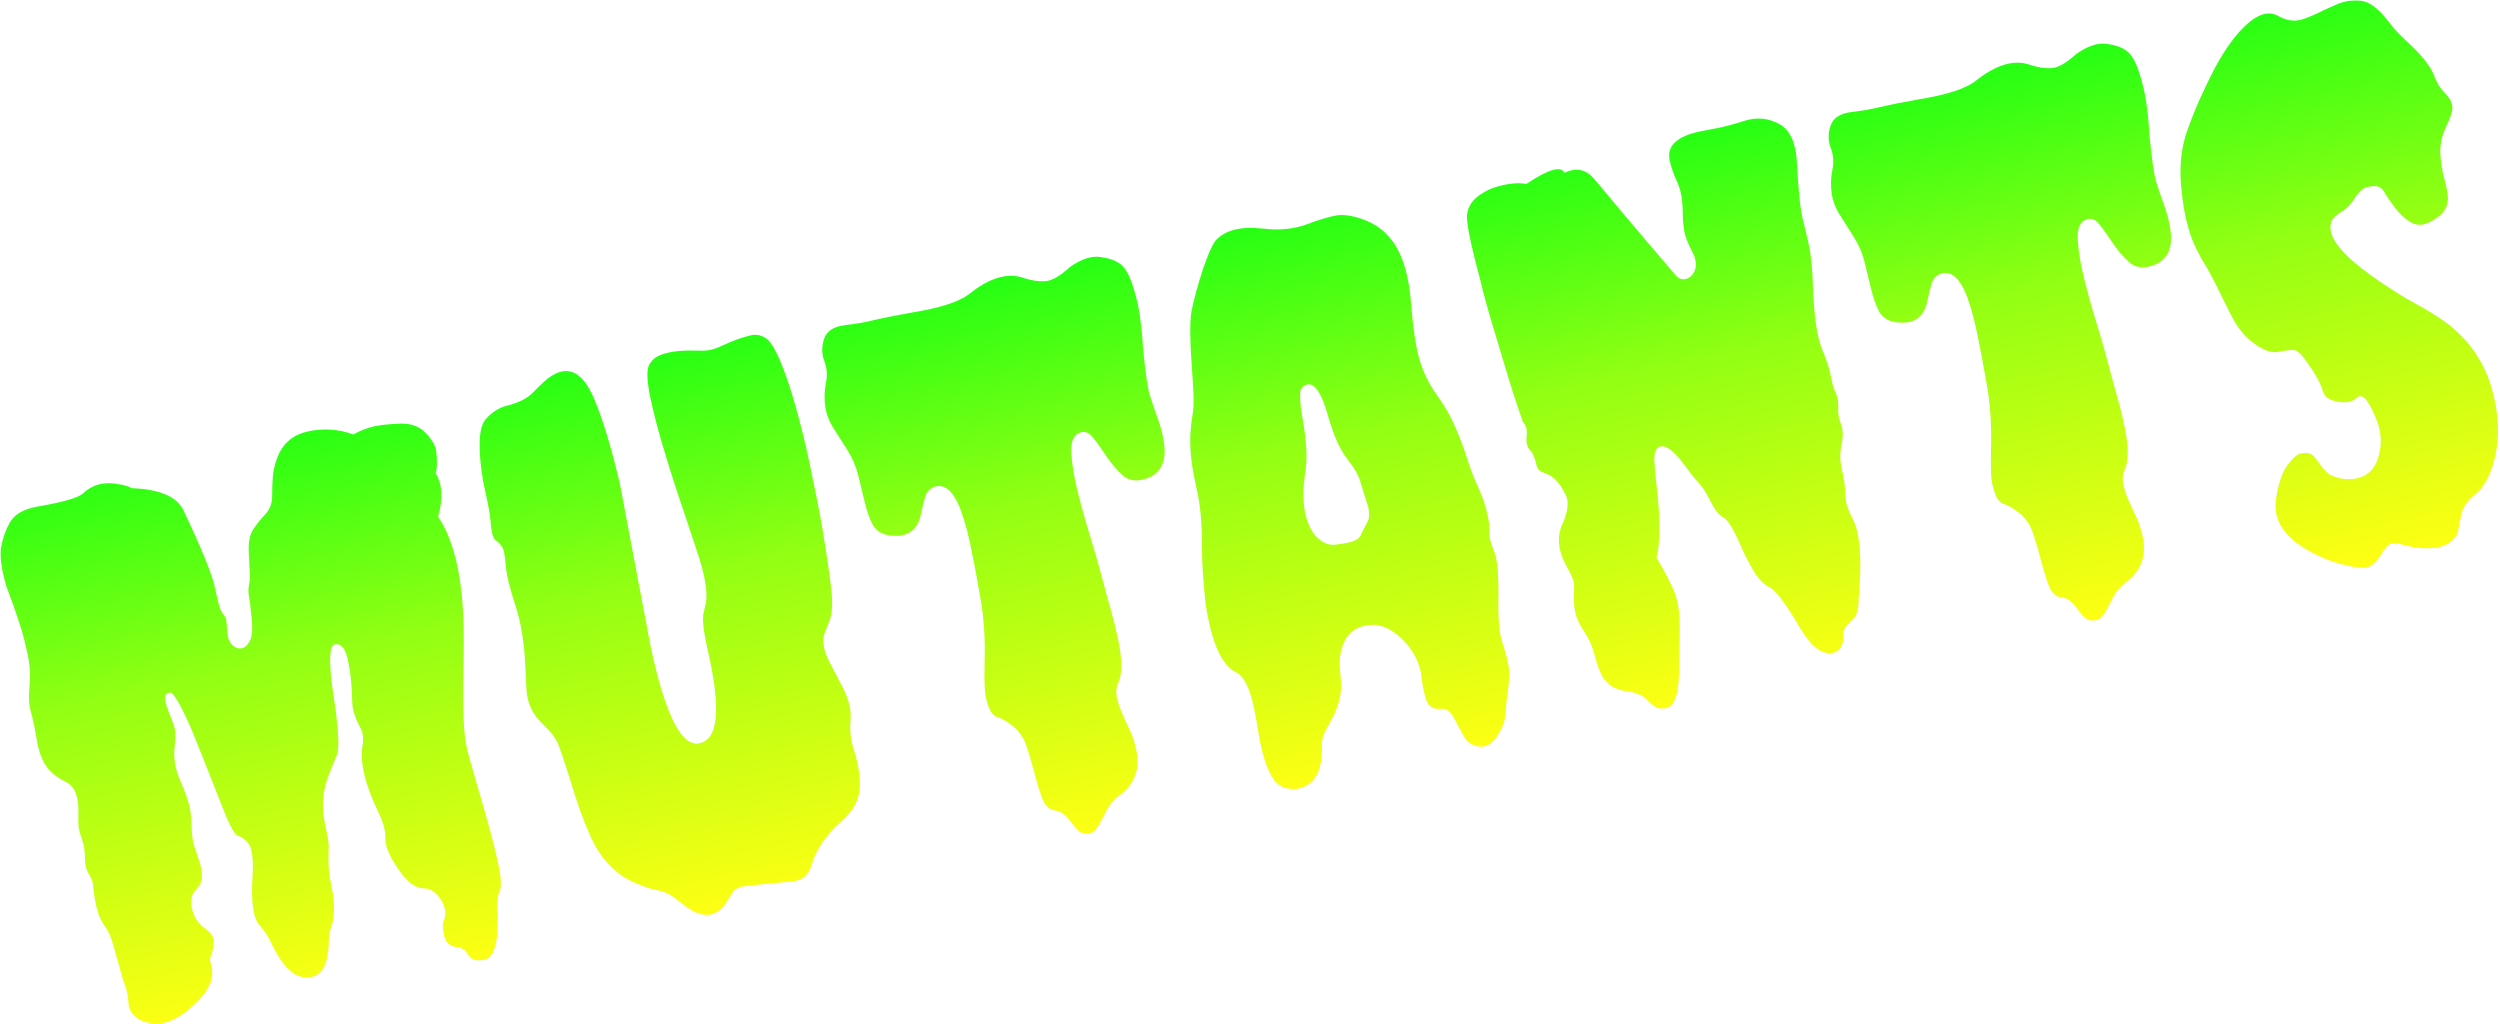
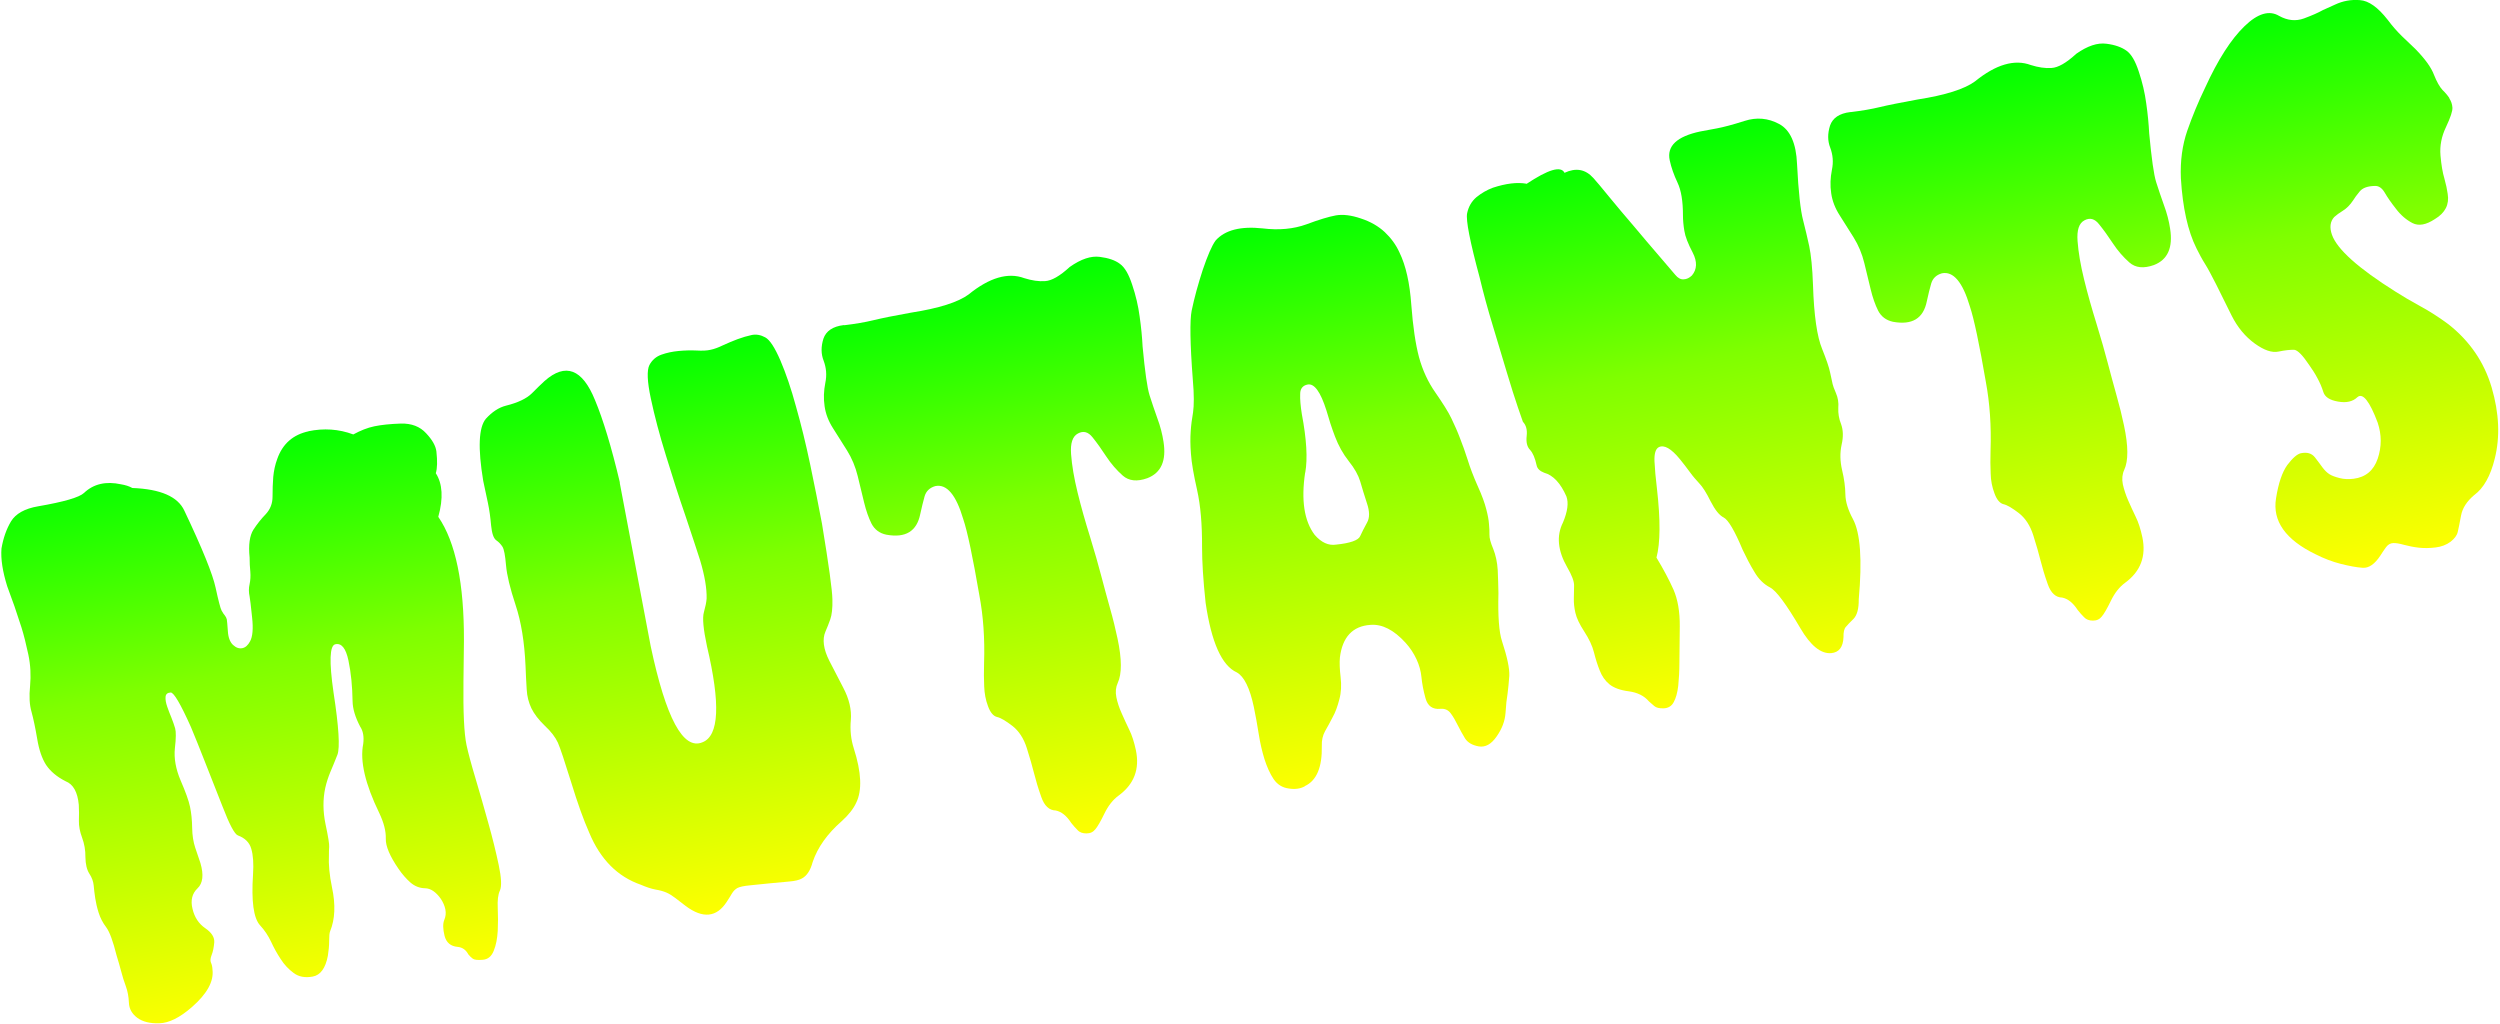
- <svg xmlns="http://www.w3.org/2000/svg" clip-rule="evenodd" fill-rule="evenodd" height="5.001mm" image-rendering="optimizeQuality" shape-rendering="geometricPrecision" text-rendering="geometricPrecision" viewBox="0 0 2599.43 1064.36" width="12.214mm">
-   <linearGradient id="a" gradientUnits="userSpaceOnUse" x1="1252.24" x2="1374.57" y1="242.48" y2="820.21">
-     <stop offset="0" stop-color="#25ff13" />
-     <stop offset=".4" stop-color="#92ff13" />
-     <stop offset="1" stop-color="#ffff13" />
+ <svg xmlns="http://www.w3.org/2000/svg" clip-rule="evenodd" fill-rule="evenodd" height="5.001mm" image-rendering="optimizeQuality" shape-rendering="geometricPrecision" text-rendering="geometricPrecision" viewBox="0 0 211.47 86.59" width="12.214mm">
+   <linearGradient id="a" gradientUnits="userSpaceOnUse" x1="101.87" x2="111.82" y1="19.73" y2="66.73">
+     <stop offset="0" stop-color="#0f0" />
+     <stop offset=".4" stop-color="#7fff00" />
+     <stop offset="1" stop-color="#ff0" />
  </linearGradient>
  <g fill="url(#a)" fill-rule="nonzero">
-     <path d="m320.64 448.48c15.92-3.36 31.56-2.28 46.69 3.28 7.51-4.11 14.75-6.98 21.98-8.51 7.13-1.51 16.39-2.4 27.48-2.77 11.11-.21 19.77 3.13 26.18 10.13 6.51 6.87 9.98 13.17 10.64 18.75 1.09 10.15.94 17.62-.66 22.73 6.96 10.88 7.94 26.09 2.58 45.31 18.07 26.33 26.92 69.36 26.67 129.08-.13 14.51-.19 28.6-.53 42.1-.4 31.84.55 53.97 3.17 66.31 1.7 8 4.81 19.58 9.34 34.69 4.53 15.13 8.85 30.54 13.24 46.2 4.38 15.71 7.98 30.2 10.85 43.69 2.83 13.34 3.23 22.15 1.38 26.56-2.04 4.28-2.72 10.41-2.38 18.3.38 8.02.34 16 0 23.77-.45 7.96-1.77 14.85-4.24 20.84-2.32 5.94-6.19 9.02-11.58 9.36-5.34.47-8.9.02-10.36-1.28-1.6-1.23-3.11-2.64-4.55-4.47-2.45-4.66-6.15-7.19-10.94-7.77-7.43-.57-11.96-4.38-13.75-11.58-1.75-7.09-1.85-12.49-.38-16.26 1.62-3.68 2.02-7.34 1.21-11.15-.77-3.7-2.32-7.34-4.7-10.98-5.15-7.28-10.56-10.92-16.3-11.02-5.75-.13-10.81-2.09-15.37-6.04-4.41-3.98-8.62-8.68-12.3-14.15-9-13.09-13.49-23.56-13.32-31.45.21-7.87-2.04-16.71-6.81-26.58-14.62-30.11-20.24-54.06-16.71-71.95.94-7.49-.06-13.54-3.15-18.05-5.15-9.81-7.79-18.56-7.85-26.39-.23-15.47-1.6-29.54-4.3-42.27s-7.19-18.28-13.68-16.9c-5.96 1.26-6.55 18-1.87 50.23 5.58 35.6 6.81 57.14 4 64.53-2.87 7.24-5.43 13.37-7.45 18.3-2.02 4.83-3.79 10.26-5.19 16.26-2.64 11.98-2.49 24.58.28 37.67 2.81 13.22 4.09 21.07 3.85 23.77-.28 2.58-.3 5.51-.19 8.56-.53 9.41.51 20.62 3.26 33.58 3.79 17.92 3.15 33.07-2.02 45.61-.7 1.75-.94 4.98-.98 9.92 0 4.92-.51 10.07-1.36 15.43-2.45 13-7.68 20.22-15.75 21.67-7.94 1.43-14.56.3-19.77-3.66-5.21-3.81-9.83-8.66-13.58-14.54-3.92-5.94-7.21-12.02-10.11-18.17-2.89-6.17-6.6-11.77-11.43-16.98-6.79-7.47-9.15-25.03-7.24-52.95.7-11.05.15-19.94-1.79-26.58-1.89-6.51-6.47-11.13-13.83-13.83-3.43-1.26-8.79-11.43-16.11-30.33-7.49-19-13.64-34.86-18.71-47.46-5.09-12.75-9.64-24.26-14-34.77-10.85-24.26-17.9-36.2-21.2-36.05-3.41.21-5.09 1.75-5.26 4.58-.19 2.98.38 6.3 1.72 10.15 1.38 3.94 2.85 7.75 4.45 11.53 1.49 3.81 2.79 7.51 3.77 10.9.98 3.36.98 10.28-.28 20.64-1.11 10.47.83 21.49 5.87 33.43 5.21 11.94 8.47 21.07 9.85 27.54 1.36 6.51 2.09 13.66 2.19 21.73.09 7.96 1.17 14.92 3.19 20.73s3.83 11.15 5.38 16c3.62 12.11 2.6 20.96-3.06 26.3-5.53 5.28-7.34 12.43-5.17 21.28 2.15 8.98 6.6 15.6 13.3 20.18 6.68 4.58 9.7 9.49 9.36 14.75-.47 5.28-1.4 9.73-2.68 13.05-1.38 3.49-1.64 6.07-.7 8 .92 1.79 1.45 4.36 1.57 7.36 1.51 12.17-5.6 25.09-21.43 38.84-12.68 11.05-23.98 16.62-33.77 16.86-9.77.32-17.49-1.64-23.01-5.64-5.47-4.02-8.45-9.24-8.75-15.68-.28-6.32-1.36-12.07-3.23-17.11-1.87-5.07-3.51-10.28-4.92-15.71-1.43-5.43-2.96-10.79-4.62-16.17-3.66-14.77-7.24-24.64-10.88-29.33-3.51-4.68-6.17-9.73-7.83-15.07-1.68-5.36-2.87-10.43-3.62-15.17-.77-4.77-1.28-9.17-1.62-13.22-.32-4.06-1.87-8.24-4.58-12.32-2.62-4.11-3.96-9.81-4.04-17.09.09-7.17-1.09-13.98-3.49-20.26-2.38-6.26-3.47-12-3.32-17.49.17-5.49.19-11.05-.06-16.73-1.23-13.28-5.72-21.37-13.71-24.45-9.24-4.7-16.03-10.45-20.37-17.09-4.17-6.58-7.32-15.73-9.19-27.16-1.92-11.56-3.89-20.84-5.92-27.99-2.06-7.13-2.62-16.05-1.47-26.92 1.02-10.85.45-21.75-1.87-32.69-2.32-10.92-4.68-20.26-7.15-28.11-2.43-7.73-4.92-15.03-7.28-21.84-2.49-6.66-5.04-13.68-7.66-20.98-4.64-15.09-6.73-28.07-5.9-39.14 1.85-10.77 5.17-20.24 9.96-28.31 4.85-7.92 14.22-13.22 28.2-15.66 27.05-4.66 42.93-9.34 47.67-13.94 9.98-9.43 22.9-12.43 38.65-8.96 4.26.68 8.09 1.85 11.68 3.77 29.35 1.09 47.35 8.96 54.06 23.62 18.75 39.61 29.56 66.14 32.46 79.89 2.89 13.6 5 21.67 6.28 23.92 1.3 2.36 2.47 4.13 3.47 5.11.92 1.13 1.57 2.45 1.92 3.98.3 1.4.62 5.45 1.11 12.13.34 6.68 2.17 11.49 5.32 14.41 3.3 3.02 6.43 4.09 9.75 3.38 3.19-.66 5.87-2.98 8.17-7.17 2.62-4.68 3.38-12.96 2.04-24.9-1.21-11.96-2.06-19.22-2.58-21.64-.94-4.43-.94-8.68.04-12.88.87-4.04 1.15-8.36.72-12.94-.47-4.66-.68-9.53-.72-14.71-1.32-13.15.09-22.88 3.98-28.88 3.92-6.02 8.21-11.43 12.9-16.28 4.66-4.98 6.98-11.05 7.04-18.24.02-7.32.19-14.13.7-20.49.55-6.21 1.87-12.47 4.15-18.66 5.55-15.79 16.43-25.28 32.84-28.75z" />
-     <path d="m644.34 502.04 32.16 170.04c15.88 74.91 33.86 108.3 53.84 99.83 17.32-6.73 18.77-39.99 4.62-99.86-3.77-17.79-4.94-29.65-3.23-35.43 1.55-5.79 2.55-10.51 2.81-14.28.3-10.45-1.94-23.64-6.81-39.75-3.23-10.22-8.34-25.47-15.17-45.82-6.96-20.3-13.81-41.33-20.39-63.04-6.73-21.71-11.98-41.46-15.77-59.38-3.81-17.96-4.24-29.41-1.51-34.77 2.87-5.26 7.02-8.81 12.6-10.77 5.58-1.98 11.43-3.21 17.81-3.77 6.38-.57 12.6-.68 18.62-.51 6.04.34 10.92.09 14.6-.7 3.68-.77 8.15-2.36 13.11-4.75 4.94-2.36 9.94-4.36 15-6.24 5.04-1.85 9.94-3.3 14.64-4.3 4.72-1 9.41-.13 14.09 2.47 4.79 2.58 9.96 10.64 15.68 23.92 5.6 13.3 11.13 29.28 16.28 47.97 5.26 18.56 10.19 38.65 14.77 60.25 4.58 21.64 8.66 42.16 12.26 61.72 7.17 43.14 10.7 69.36 10.81 78.64.23 9.26-.55 16.2-2.26 20.69-1.55 4.55-3.32 8.79-5 12.73-3.47 8.04-2.15 18.13 4.04 30.39 6.28 12.07 11.05 21.43 14.56 28.01 6.09 11.73 8.7 22.86 7.87 33.39-.94 10.58.09 20.45 3.09 29.65 7.94 24.92 8.7 43.61 2.62 56.31-2.77 6.32-7.9 12.83-15.39 19.6-14.79 12.96-24.81 27.05-29.97 42.24-2.3 8.7-6 14.41-11.13 17.11-2.72 1.62-7.13 2.7-13.3 3.19-6.13.51-12.77 1.13-19.94 1.83-7.02.68-13.9 1.49-20.54 2.09-6.66.62-11.11 1.55-13.37 2.83-2.38 1.32-4.24 3.17-5.79 5.9-1.6 2.6-3.23 5.47-5.26 8.53-10.51 16.17-24.84 17.62-42.67 4.26-3.66-2.81-7.28-5.51-10.66-8.21-3.47-2.6-6.55-4.6-9.45-5.72-2.79-1.28-6.6-2.32-11.15-3.09-4.58-.89-9.7-2.6-15.41-4.98-24.09-8.32-41.99-26.3-53.59-54.04-5.85-13.24-12.22-30.75-18.81-52.48-6.73-21.71-11.34-35.35-13.75-41.07-2.53-5.7-7.13-11.64-13.6-17.71-6.49-6.21-11.09-12.26-13.92-18.05-2.85-5.92-4.51-12.47-4.96-19.66-.45-7.09-.87-15.39-1.23-24.6-1.11-24.75-4.51-45.82-10.32-63.21-5.83-17.49-9.15-31.26-9.98-41.46-.85-10.32-2.04-16.58-3.66-19.15-1.6-2.47-3.68-4.81-6.47-6.73-2.83-2.06-4.45-7.17-5.24-15.24-.68-8.24-1.77-15.96-3.36-23.47-1.6-7.49-3.21-15.13-4.89-23.13-5.62-34.03-4.72-55.48 2.7-64.36 6.34-7.07 13.32-11.75 21.26-13.81 12.24-3.11 21.15-7.41 26.54-12.66 5.28-5.36 9.68-9.62 13.24-12.9 21.84-19.24 39.35-12.58 52.48 19.96 8.36 20.03 17.07 48.63 25.84 85.55z" />
-     <path d="m878.08 338.15c11.28-1.32 21.41-3.06 30.01-5.15s21.73-4.75 39.12-7.87c29.22-4.6 49.14-10.96 59.93-18.94 21.67-17.62 41.1-23.18 57.95-16.92 7.83 2.45 14.98 3.6 21.67 3.11 6.7-.34 15.26-5.21 25.73-14.73 11.68-8.19 22.09-11.73 31.26-10.47 9 1.13 16.05 3.62 20.94 7.24 5 3.6 9.19 10.81 12.83 21.75 3.66 10.9 6.26 21.92 7.79 33.01 1.55 11.11 2.58 21.52 3.04 31.26 2.47 26.05 4.83 42.82 7.28 50.67 2.43 7.73 5.21 15.77 8.13 23.92 3.09 8.26 5.17 16.3 6.36 24.43 3.09 19.56-2.49 32.16-16.86 37.71-10.62 3.85-19.15 3-25.58-2.7-6.36-5.66-12-12.19-17.07-19.77-4.89-7.45-9.64-14.15-14.3-19.94-4.58-5.81-9.64-7.13-15.24-4.06-5.62 2.89-7.94 10.17-7.09 21.69.83 11.51 3.11 24.73 6.81 39.75 3.75 15.15 8.09 30.56 13.02 46.39 4.81 15.86 8.73 29.24 11.6 40.33 2.89 11.09 5.92 22.28 9.11 33.54 3.17 11.17 5.81 21.77 7.9 31.69 4.53 21.35 4.6 36.75.3 45.93-2.09 4.55-2.64 9.58-1.47 15.05 1.15 5.47 3 11.05 5.55 16.75 2.53 5.7 5.07 11.43 7.87 17.09 2.79 5.66 5.04 12.62 6.85 21.13 4.19 19.83-1.89 35.58-18 47.37-5.87 4.32-10.79 10.53-14.79 18.69-3.98 8.15-7.09 13.6-9.41 16.37-2.19 2.85-5.21 4.28-9.19 4.32-3.83.02-7-1.04-9.24-3.49-2.36-2.28-4.62-4.87-6.64-7.49-4.77-7.36-10.05-11.68-16.05-12.94-6.81-.17-11.79-4.81-15.05-13.96-3.3-9.26-5.68-17.39-7.47-24.6-1.77-7.07-4.28-15.83-7.49-26.05-3.23-10.22-8.19-17.92-15.05-23.26-6.83-5.32-12.15-8.47-16.07-9.34-3.81-1.04-7-4.77-9.32-11.32-2.43-6.51-3.75-13.41-3.94-20.56-.34-7.24-.32-15.22-.06-24.18.83-25.54-.83-49.12-4.87-70.57-6.87-40.01-12.45-66.34-16.73-78.98-7.51-25.39-17.24-36.88-29.07-34.37-5.87 1.77-9.49 5.34-11.07 10.58-1.4 5.21-3.02 11.39-4.55 18.52-3.53 17.88-15.3 25.03-35.22 21.39-7.11-1.53-12.17-5.38-15.32-11.49-3.04-6.13-5.66-13.56-7.75-22.15-2.09-8.58-4.3-17.81-6.6-27.41-2.32-9.64-6.04-18.39-11.09-26.52-5.13-7.94-9.92-15.56-14.56-22.94-4.72-7.26-7.68-15-8.85-22.96-1.17-8.13-.89-16.17.7-24.35 1.72-8.19 1.02-15.77-1.7-23.03-2.83-7.11-2.85-14.79-.21-22.94 2.7-8.02 9.79-12.83 21.2-14.2z" />
-     <path d="m1356.82 817.59c-4.64 2.58-10.32 3.38-16.9 2.38-6.68-.85-11.92-4.13-15.77-9.81-3.85-5.7-6.92-12.64-9.41-20.6-2.49-7.98-4.51-16.86-5.98-26.39-1.49-9.51-3.21-18.86-5.09-27.73-4.21-19.86-10.22-31.86-17.73-36.01-15.58-7.04-26.41-31.2-32.5-72.42-2.53-23.92-3.66-43.07-3.7-57.7.13-23.79-1.57-43.78-5.19-59.61-3.62-15.86-5.72-28.28-6.38-37.58-.72-9.15-.79-16.98-.28-23.33.43-6.21 1.26-12.9 2.45-19.9 1.04-7.02 1.06-18.17-.19-33.48-2.94-38.29-3.26-62.42-1.19-72.17 2.83-13.6 6.75-27.73 11.58-42.56 4.98-14.73 9.32-24.96 13.34-30.48 9.66-10.81 25.92-15.03 48.78-12.56 17.07 2.09 32.16.62 45.5-4.19 13.17-4.94 23.41-8 30.73-9.3 7.3-1.28 15.9-.19 25.9 3.15 10.15 3.3 18.35 8.07 24.81 14.15 6.49 6.19 11.68 13.19 15.41 21.32 6.6 13.6 10.73 31.86 12.34 54.5 1.77 22.75 4.41 40.93 8.04 54.38 3.68 13.56 9.34 25.79 17.13 36.88 7.79 11.13 13.41 20.03 16.58 26.79 3.3 6.87 6.38 13.79 9.02 20.66 2.81 7 5.47 14.54 7.96 22.52s5.87 17.09 10.39 27.03c4.49 9.96 7.38 17.98 8.96 24.16 1.57 6.17 2.53 11.3 2.85 15.34s.6 7.83.51 11.17c-.06 3.47 1.23 8.36 3.92 14.73 2.58 6.51 4.13 13.88 4.66 21.98.43 8.28.64 16.22.7 24.05-.64 23.9.62 40.52 3.66 49.84 5.47 16.51 8 28.48 7.64 36.12-.53 7.56-1.21 13.81-1.87 18.75-.83 4.83-1.55 11.49-2.04 19.83-.6 8.47-3.68 16.56-9.3 24.54-5.49 7.96-11.68 11.26-18.45 10.15-6.77-1.21-11.45-3.94-14.24-8.28-2.64-4.34-5.19-8.85-7.51-13.54-2.34-4.7-4.7-9-7.32-12.56-2.62-3.55-6.15-5.19-10.7-4.77-8.21.81-13.41-3-15.64-11.05-2.21-8.02-3.62-15.3-4.19-21.71-.55-6.38-2.28-12.66-5.17-18.71-2.77-6.17-6.62-11.88-11.32-17.13-12.3-13.47-24.5-19.64-36.65-18.66-18.49 1.26-29.09 12.66-31.75 33.97-.47 5.26-.21 12.13.74 20.43.98 8.43.62 16.07-1.32 23.26-1.81 7.17-4.09 13.37-6.96 18.6-2.75 5.24-5.32 10.05-7.83 14.56-2.38 4.36-3.58 9.41-3.3 15.07.45 22.22-5.36 36.2-17.73 41.88zm.28-326.28c-4.26 28.94-1 50.57 9.9 64.89 6.83 7.83 14.22 11.34 22.3 10.02 14.71-1.53 23.11-4.51 25.01-8.77 2-4.26 4.36-8.87 7.13-13.98 2.92-5.02 2.83-11.77-.04-20.2-2.7-8.47-5.11-16.05-7.04-22.69-1.92-6.51-5.94-13.62-11.92-21.13-6-7.64-10.7-16.07-14.3-25.41-3.55-9.34-6.58-18.54-8.96-27.33-6.13-19.43-12.68-28.41-19.69-26.94-4.96 1.04-7.58 4.28-7.62 9.73-.19 5.49.4 12.54 1.66 21.05 4.96 25.92 6.19 46.25 3.58 60.76z" />
-     <path d="m1587.13 191.22c22.69-15.17 35.95-19.05 39.54-11.58 11.83-5.55 21.77-3.81 29.97 5.36 2.77 3 8.11 9.45 16.15 19.15 8.04 9.75 16.75 20.13 26.11 31.03 9.24 11.07 18.09 21.43 26.39 31.09 8.28 9.66 13.75 16.07 16.6 19.47 2.7 3.28 5.7 4.89 8.7 4.66 3.17-.15 5.92-1.51 8.58-4.09 5.3-6.3 5.62-14.22.85-23.56-4.89-9.32-7.85-16.94-8.77-22.6-.96-5.77-1.47-11.24-1.49-16.41-.02-14.62-1.89-25.92-5.6-33.9-3.81-8.09-6.51-15.77-8.11-23.26-3.15-14.88 7.49-24.84 31.8-29.99 4.96-1.04 10.7-2.13 17.24-3.26 6.53-1.26 16.11-3.68 28.82-7.68 12.58-4 24.64-2.96 36.05 3.26 11.39 6.09 17.66 20.05 18.54 41.65 1.51 29.18 3.64 48.65 6.21 58.21 2.43 9.58 4.58 18.56 6.38 27.09 1.89 8.9 3.3 22.41 3.92 40.37 1.04 31.92 4.28 54.08 9.45 66.55 4.47 11 7.24 19.2 8.41 24.67l2.53 11.94c.32 1.53 1.38 4.64 3.45 9.36 2.06 4.75 2.89 9.9 2.47 15.43-.3 5.51.64 11.15 2.92 16.92 2.15 5.81 2.47 12.9.51 21.3-1.79 8.47-1.64 17.22.53 26.3 2.21 9.24 3.34 17.64 3.41 25.47.17 7.66 2.79 16.28 7.81 25.58 7.7 14.45 9.77 42.31 6 83.51.11 9.94-1.79 16.58-5.41 20.26-3.64 3.58-6.36 6.41-7.94 8.34-1.75 1.83-2.58 5.47-2.43 10.6-.43 10.45-4.7 16-12.81 16.66-10.85.83-21.45-7.81-32.07-25.88-14.58-24.96-25.13-39.05-31.54-42.35-6.43-3.3-11.81-8.66-16.15-16-4.51-7.41-8.51-15.07-12.34-23.15-8.39-20.03-14.96-31.11-19.62-33.58-4.62-2.34-9.15-8.02-13.68-16.9-4.43-9.02-8.36-15.09-11.77-18.64-3.26-3.41-6.62-7.36-9.83-11.85-3.34-4.47-6.68-8.96-10.28-13.39-9.13-11.07-16.39-15.26-22.05-12.47-3.34 1.79-4.72 6.6-4.38 14.49.38 8.02 1.21 17.56 2.62 28.67 3.7 32.43 3.58 56.38-.47 71.72 7.3 12 13.13 23.13 17.69 33.33 4.43 10.22 6.6 22.92 6.51 38.24-.19 15.43-.26 27.67-.38 37.14-.02 9.3-.51 17.64-1.28 24.73-.85 7.19-2.45 12.88-4.66 16.9-2.15 4.21-5.72 6.28-10.28 6.58-4.64.17-7.85-.6-9.81-2.32-1.92-1.57-3.87-3.28-5.7-4.87-4.94-5.75-11.9-9.19-20.94-10.47-9-1.15-15.79-3.68-20.3-7.38-4.38-3.72-7.77-8.45-9.94-14.24-2.28-5.75-4.26-12-5.98-18.94-1.77-6.94-5.11-14.05-10.05-21.64-4.89-7.47-8.02-13.98-9.17-19.47-1.17-5.45-1.66-10.39-1.55-14.81 0-4.36.11-8.92.23-13.34.13-4.38-2.28-10.79-7.11-19.07-9.87-17.17-11.43-32.67-4.41-46.63 4.77-11.39 6.02-20.43 3.51-27.22-6.07-13.71-13.66-21.94-23.13-24.56-4.47-1.75-7.13-4.21-7.9-7.79-1.55-7.36-3.77-12.75-6.85-16.07-3.09-3.21-4.24-8.02-3.45-14.43.74-6.41-.55-11.3-3.92-14.71-.13-.53-1.83-5.47-5.15-14.85-3.21-9.45-7.11-21.62-11.58-36.5-4.49-14.85-9.24-30.99-14.49-48.35-5.26-17.22-9.87-34.05-13.75-50.37-10.02-37.33-14.32-59.55-13.02-66.59 1.45-6.96 4.64-12.56 9.73-16.79 5.11-4.15 10.77-7.49 17.05-9.87 13.54-4.47 25.2-5.87 34.88-4.19z" />
-     <path d="m1924.58 116.56c11.26-1.32 21.41-3.04 29.99-5.15 8.62-2.09 21.75-4.72 39.14-7.87 29.22-4.6 49.12-10.94 59.93-18.92 21.64-17.62 41.07-23.2 57.95-16.94 7.83 2.47 14.98 3.6 21.64 3.13 6.73-.36 15.26-5.21 25.73-14.75 11.71-8.19 22.11-11.73 31.28-10.47 9 1.15 16.03 3.64 20.94 7.26 5 3.6 9.17 10.79 12.83 21.73 3.66 10.92 6.26 21.94 7.79 33.03 1.55 11.09 2.58 21.52 3.02 31.24 2.49 26.07 4.83 42.84 7.28 50.67 2.45 7.73 5.21 15.77 8.15 23.92 3.06 8.28 5.17 16.32 6.36 24.43 3.09 19.56-2.49 32.16-16.86 37.73-10.64 3.83-19.18 2.98-25.58-2.7-6.38-5.68-12-12.22-17.07-19.77-4.92-7.47-9.66-14.17-14.32-19.94-4.55-5.83-9.62-7.15-15.22-4.09-5.64 2.92-7.94 10.19-7.09 21.69.83 11.53 3.11 24.73 6.81 39.75 3.75 15.15 8.09 30.58 13.02 46.42 4.81 15.83 8.73 29.24 11.58 40.31 2.89 11.09 5.92 22.28 9.11 33.56 3.17 11.15 5.81 21.75 7.92 31.67 4.53 21.37 4.6 36.78.28 45.93-2.06 4.55-2.62 9.58-1.47 15.07 1.17 5.45 3.02 11.05 5.55 16.75s5.09 11.41 7.9 17.07c2.79 5.66 5.04 12.62 6.83 21.13 4.21 19.86-1.87 35.6-17.98 47.4-5.87 4.3-10.79 10.53-14.79 18.69-3.98 8.15-7.09 13.6-9.43 16.34-2.17 2.85-5.19 4.28-9.17 4.34-3.85 0-7-1.06-9.24-3.51-2.36-2.28-4.64-4.87-6.64-7.49-4.77-7.36-10.05-11.68-16.05-12.94-6.81-.17-11.79-4.81-15.05-13.94-3.3-9.28-5.68-17.41-7.47-24.62-1.77-7.07-4.28-15.81-7.51-26.03-3.21-10.22-8.19-17.94-15.05-23.28-6.83-5.32-12.15-8.45-16.05-9.34-3.81-1.04-7-4.77-9.32-11.32-2.43-6.51-3.77-13.41-3.94-20.54-.34-7.24-.32-15.24-.09-24.18.85-25.54-.83-49.12-4.85-70.59-6.87-40.01-12.45-66.31-16.73-78.98-7.51-25.37-17.26-36.86-29.09-34.37-5.85 1.77-9.47 5.34-11.05 10.6-1.43 5.21-3.02 11.39-4.55 18.49-3.53 17.9-15.3 25.03-35.22 21.41-7.11-1.55-12.17-5.38-15.32-11.51-3.04-6.13-5.66-13.56-7.77-22.13-2.06-8.6-4.3-17.81-6.6-27.43-2.32-9.62-6.02-18.39-11.07-26.5-5.15-7.94-9.94-15.56-14.56-22.96-4.72-7.24-7.68-14.98-8.85-22.96-1.19-8.13-.92-16.17.7-24.35 1.72-8.19 1.02-15.77-1.7-23.03-2.83-7.09-2.85-14.79-.21-22.94 2.7-8 9.77-12.81 21.2-14.2z" />
-     <path d="m2546.78 102.43c1.87 2.66 2.98 5.87 3.19 9.43.21 3.53-1.96 10.24-6.64 20.15-4.7 9.75-6.6 19.58-5.79 29.65.89 9.92 2.17 17.88 4 24.01 1.7 6.13 2.83 11.49 3.41 16 1.79 11.07-2.6 19.81-13.22 26.18-9.07 6.07-16.9 7.45-23.3 4.15-6.41-3.3-12.11-8.19-17.07-14.71-5.09-6.38-8.94-12.07-11.81-16.92-2.77-4.85-6.32-7.17-10.34-6.83-7.3.09-12.49 1.98-15.56 5.68-3.06 3.7-5.47 6.85-6.94 9.3-3.23 4.81-6.73 8.34-10.62 10.75-3.87 2.4-6.98 4.68-9.09 6.6-4.24 4.6-5.04 10.77-2.34 18.41 5.28 14.96 27.28 34.75 66.21 59.21 7.26 4.7 15.71 9.56 25.35 14.83 9.75 5.24 19.43 11.43 29.37 18.77 22.32 17.58 37.33 39.52 45.05 65.93 7.83 26.9 8.79 51.55 3.19 74-4.43 18.07-11.58 30.75-21.45 38.01-7.56 6.38-12.07 13.32-13.47 21.2-1.49 7.9-2.55 13.56-3.41 17.07-.85 3.64-3.32 6.94-7.53 10.24-4.26 3.15-9.41 5.17-15.51 5.92-6.07.77-11.92.81-17.47.26-5.58-.66-10.73-1.72-15.39-2.98-4.81-1.38-8.53-1.92-11.3-1.85-2.89.06-5.26 1.49-7.34 4.19-1.94 2.81-4 5.64-5.87 8.68-5.94 8.96-12.07 13.32-18.41 12.81-6.21-.4-13.83-1.87-22.69-4.11-8.7-2.26-17.52-5.58-26.16-10-31.26-15.17-45.08-34.56-41.18-58.25 2.4-15.64 6.34-27.11 11.71-34.5 5.49-7.28 10.19-11.47 14.13-12.3 6.49-1.38 11.32.13 14.6 4.34 3.28 4.24 5.92 7.81 8.13 10.79 2.21 2.83 4.41 5.02 6.87 6.64 2.45 1.62 5.92 2.87 10.56 4 4.62 1.17 9.45 1.34 14.62.77 12.58-1.6 20.94-8.56 25.09-20.86 4.19-12.32 4.19-24.81-.04-37.33-8.51-22.62-15.6-31.52-21.2-26.6-4.75 4.6-11.45 6.15-20.18 4.53-8.56-1.49-13.64-4.81-15.26-9.92-1.6-5.11-3.7-9.98-6.28-14.62-2.47-4.64-5.24-8.98-8.24-13.13-6.85-10.39-12.11-15.77-15.77-16.07-4.28-.15-9.73.49-16.34 1.87-6.73 1.43-15.05-1.34-24.75-8.3-9.87-7.09-17.92-16.81-24.13-29.18-6.24-12.51-11.71-23.3-16.15-32.46-4.62-9.13-8.34-16.17-11.56-21.22-3.19-5.02-6.04-10.41-8.83-16.05-9-17.9-14.39-42.14-16.24-72.85-.79-18.05 1.47-34.46 6.68-49.37 5.11-14.77 11.36-29.79 18.58-44.73 13.43-29.41 27.13-50.65 40.93-63.93 13.77-13.43 25.79-16.9 35.86-10.79 8.87 4.89 17.43 5.75 25.96 2.75 8.39-3.11 14.96-5.98 19.6-8.56l12.73-5.72c8.09-3.85 16.69-5.41 25.86-4.7 9.28.57 18.86 7.45 28.9 20.35 5.02 6.77 10.09 12.47 14.9 17.03 4.85 4.7 9.64 9.13 14.15 13.49 9.9 10.26 16.41 19.11 19.2 26.62 2.89 7.36 5.87 12.58 8.79 15.68 3.02 2.96 5.45 5.75 7.26 8.56z" />
+     <path d="m26.08 36.48c1.3-.27 2.57-.19 3.8.27.61-.33 1.2-.57 1.79-.69.58-.12 1.33-.2 2.24-.23.9-.02 1.61.25 2.13.82.53.56.81 1.07.87 1.53.09.83.08 1.43-.05 1.85.57.88.65 2.12.21 3.69 1.47 2.14 2.19 5.64 2.17 10.5-.01 1.18-.02 2.33-.04 3.42-.03 2.59.05 4.39.26 5.39.14.65.39 1.59.76 2.82s.72 2.48 1.08 3.76.65 2.46.88 3.55.26 1.8.11 2.16c-.17.35-.22.85-.19 1.49.03.65.03 1.3 0 1.93-.04.65-.14 1.21-.34 1.69-.19.48-.5.73-.94.76-.43.04-.72 0-.84-.1-.13-.1-.25-.21-.37-.36-.2-.38-.5-.59-.89-.63-.6-.05-.97-.36-1.12-.94-.14-.58-.15-1.02-.03-1.32.13-.3.16-.6.1-.91-.06-.3-.19-.6-.38-.89-.42-.59-.86-.89-1.33-.9s-.88-.17-1.25-.49c-.36-.32-.7-.71-1-1.15-.73-1.06-1.1-1.92-1.08-2.56s-.17-1.36-.55-2.16c-1.19-2.45-1.65-4.4-1.36-5.85.08-.61-.01-1.1-.26-1.47-.42-.8-.63-1.51-.64-2.15-.02-1.26-.13-2.4-.35-3.44s-.59-1.49-1.11-1.37c-.48.1-.53 1.46-.15 4.09.45 2.9.55 4.65.33 5.25-.23.59-.44 1.09-.61 1.49-.16.39-.31.83-.42 1.32-.21.97-.2 2 .02 3.06.23 1.08.33 1.71.31 1.93-.02.21-.02.45-.02.7-.04.77.04 1.68.26 2.73.31 1.46.26 2.69-.16 3.71-.06.14-.08.41-.08.81s-.04.82-.11 1.26c-.2 1.06-.63 1.64-1.28 1.76s-1.18.02-1.61-.3c-.42-.31-.8-.7-1.1-1.18-.32-.48-.59-.98-.82-1.48-.24-.5-.54-.96-.93-1.38-.55-.61-.74-2.04-.59-4.31.06-.9.01-1.62-.15-2.16-.15-.53-.53-.91-1.13-1.13-.28-.1-.72-.93-1.31-2.47-.61-1.55-1.11-2.84-1.52-3.86-.41-1.04-.78-1.97-1.14-2.83-.88-1.97-1.46-2.95-1.72-2.93-.28.02-.41.14-.43.37-.02.24.03.51.14.83s.23.63.36.94c.12.31.23.61.31.89.08.27.08.84-.02 1.68-.09.85.07 1.75.48 2.72.42.97.69 1.71.8 2.24s.17 1.11.18 1.77c.01.65.1 1.21.26 1.69.16.47.31.91.44 1.3.29.99.21 1.71-.25 2.14-.45.43-.6 1.01-.42 1.73.17.73.54 1.27 1.08 1.64s.79.77.76 1.2c-.04.43-.11.79-.22 1.06-.11.28-.13.49-.06.65.07.15.12.35.13.6.12.99-.46 2.04-1.74 3.16-1.03.9-1.95 1.35-2.75 1.37-.79.03-1.42-.13-1.87-.46-.44-.33-.69-.75-.71-1.28-.02-.51-.11-.98-.26-1.39s-.29-.84-.4-1.28c-.12-.44-.24-.88-.38-1.32-.3-1.2-.59-2-.88-2.39-.29-.38-.5-.79-.64-1.23s-.23-.85-.29-1.23c-.06-.39-.1-.75-.13-1.08s-.15-.67-.37-1c-.21-.33-.32-.8-.33-1.39.01-.58-.09-1.14-.28-1.65s-.28-.98-.27-1.42c.01-.45.02-.9-.01-1.36-.1-1.08-.47-1.74-1.11-1.99-.75-.38-1.3-.85-1.66-1.39-.34-.53-.6-1.28-.75-2.21-.16-.94-.32-1.69-.48-2.28-.17-.58-.21-1.31-.12-2.19.08-.88.04-1.77-.15-2.66s-.38-1.65-.58-2.29c-.2-.63-.4-1.22-.59-1.78-.2-.54-.41-1.11-.62-1.71-.38-1.23-.55-2.28-.48-3.18.15-.88.42-1.65.81-2.3.39-.64 1.16-1.08 2.29-1.27 2.2-.38 3.49-.76 3.88-1.13.81-.77 1.86-1.01 3.14-.73.35.06.66.15.95.31 2.39.09 3.85.73 4.4 1.92 1.53 3.22 2.4 5.38 2.64 6.5.24 1.11.41 1.76.51 1.95.11.19.2.34.28.42.07.09.13.2.16.32.02.11.05.44.09.99.03.54.18.93.43 1.17.27.25.52.33.79.28.26-.05.48-.24.66-.58.21-.38.28-1.05.17-2.03-.1-.97-.17-1.56-.21-1.76-.08-.36-.08-.71 0-1.05.07-.33.09-.68.06-1.05-.04-.38-.06-.78-.06-1.2-.11-1.07.01-1.86.32-2.35.32-.49.67-.93 1.05-1.32.38-.41.57-.9.57-1.48 0-.6.02-1.15.06-1.67.05-.51.15-1.01.34-1.52.45-1.28 1.34-2.06 2.67-2.34z" />
+     <path d="m52.42 40.84 2.62 13.83c1.29 6.09 2.75 8.81 4.38 8.12 1.41-.55 1.53-3.25.38-8.12-.31-1.45-.4-2.41-.26-2.88.13-.47.21-.86.23-1.16.02-.85-.16-1.92-.55-3.23-.26-.83-.68-2.07-1.23-3.73-.57-1.65-1.12-3.36-1.66-5.13-.55-1.77-.97-3.37-1.28-4.83s-.34-2.39-.12-2.83c.23-.43.57-.72 1.02-.88s.93-.26 1.45-.31 1.02-.06 1.51-.04c.49.03.89.01 1.19-.06.3-.06.66-.19 1.07-.39.4-.19.81-.35 1.22-.51.41-.15.81-.27 1.19-.35s.77-.01 1.15.2c.39.21.81.87 1.28 1.95.46 1.08.91 2.38 1.32 3.9.43 1.51.83 3.14 1.2 4.9s.7 3.43 1 5.02c.58 3.51.87 5.64.88 6.4.02.75-.05 1.32-.18 1.68-.13.37-.27.72-.41 1.04-.28.65-.17 1.48.33 2.47.51.98.9 1.74 1.18 2.28.5.95.71 1.86.64 2.72-.08.86.01 1.66.25 2.41.65 2.03.71 3.55.21 4.58-.23.51-.64 1.04-1.25 1.59-1.2 1.05-2.02 2.2-2.44 3.44-.19.71-.49 1.17-.91 1.39-.22.13-.58.22-1.08.26s-1.04.09-1.62.15c-.57.06-1.13.12-1.67.17s-.9.13-1.09.23c-.19.11-.34.26-.47.48-.13.21-.26.44-.43.69-.86 1.32-2.02 1.43-3.47.35-.3-.23-.59-.45-.87-.67-.28-.21-.53-.37-.77-.47-.23-.1-.54-.19-.91-.25-.37-.07-.79-.21-1.25-.41-1.96-.68-3.42-2.14-4.36-4.4-.48-1.08-.99-2.5-1.53-4.27-.55-1.77-.92-2.88-1.12-3.34-.21-.46-.58-.95-1.11-1.44-.53-.51-.9-1-1.13-1.47-.23-.48-.37-1.01-.4-1.6-.04-.58-.07-1.25-.1-2-.09-2.01-.37-3.73-.84-5.14-.47-1.42-.74-2.54-.81-3.37-.07-.84-.17-1.35-.3-1.56-.13-.2-.3-.39-.53-.55-.23-.17-.36-.58-.43-1.24-.06-.67-.14-1.3-.27-1.91s-.26-1.23-.4-1.88c-.46-2.77-.38-4.51.22-5.24.52-.57 1.08-.96 1.73-1.12 1-.25 1.72-.6 2.16-1.03.43-.44.79-.78 1.08-1.05 1.78-1.57 3.2-1.02 4.27 1.62.68 1.63 1.39 3.96 2.1 6.96z" />
+     <path d="m71.43 27.51c.92-.11 1.74-.25 2.44-.42s1.77-.39 3.18-.64c2.38-.37 4-.89 4.88-1.54 1.76-1.43 3.34-1.89 4.71-1.38.64.2 1.22.29 1.76.25.55-.03 1.24-.42 2.09-1.2.95-.67 1.8-.95 2.54-.85.73.09 1.31.29 1.7.59.41.29.75.88 1.04 1.77.3.89.51 1.78.63 2.69.13.9.21 1.75.25 2.54.2 2.12.39 3.48.59 4.12.2.63.42 1.28.66 1.95.25.67.42 1.33.52 1.99.25 1.59-.2 2.62-1.37 3.07-.86.31-1.56.24-2.08-.22s-.98-.99-1.39-1.61c-.4-.61-.78-1.15-1.16-1.62-.37-.47-.78-.58-1.24-.33-.46.24-.65.83-.58 1.76.07.94.25 2.01.55 3.23.3 1.23.66 2.49 1.06 3.77.39 1.29.71 2.38.94 3.28.24.9.48 1.81.74 2.73.26.91.47 1.77.64 2.58.37 1.74.37 2.99.02 3.74-.17.37-.21.78-.12 1.22s.24.9.45 1.36.41.93.64 1.39.41 1.03.56 1.72c.34 1.61-.15 2.89-1.46 3.85-.48.35-.88.86-1.2 1.52s-.58 1.11-.77 1.33c-.18.23-.42.35-.75.35-.31 0-.57-.08-.75-.28-.19-.19-.38-.4-.54-.61-.39-.6-.82-.95-1.31-1.05-.55-.01-.96-.39-1.22-1.14-.27-.75-.46-1.41-.61-2-.14-.57-.35-1.29-.61-2.12s-.67-1.46-1.22-1.89c-.56-.43-.99-.69-1.31-.76-.31-.08-.57-.39-.76-.92-.2-.53-.3-1.09-.32-1.67-.03-.59-.03-1.24-.01-1.97.07-2.08-.07-4-.4-5.74-.56-3.25-1.01-5.4-1.36-6.43-.61-2.07-1.4-3-2.37-2.8-.48.14-.77.43-.9.86-.11.42-.25.93-.37 1.51-.29 1.45-1.24 2.04-2.87 1.74-.58-.12-.99-.44-1.25-.93-.25-.5-.46-1.1-.63-1.8s-.35-1.45-.54-2.23-.49-1.5-.9-2.16c-.42-.65-.81-1.27-1.18-1.87-.38-.59-.63-1.22-.72-1.87-.1-.66-.07-1.32.06-1.98.14-.67.08-1.28-.14-1.87-.23-.58-.23-1.2-.02-1.87.22-.65.8-1.04 1.72-1.15z" />
+     <path d="m110.38 66.51c-.38.21-.84.28-1.37.19-.54-.07-.97-.34-1.28-.8s-.56-1.03-.77-1.68c-.2-.65-.37-1.37-.49-2.15-.12-.77-.26-1.53-.41-2.26-.34-1.62-.83-2.59-1.44-2.93-1.27-.57-2.15-2.54-2.64-5.89-.21-1.95-.3-3.5-.3-4.69.01-1.94-.13-3.56-.42-4.85s-.47-2.3-.52-3.06c-.06-.74-.06-1.38-.02-1.9.03-.51.1-1.05.2-1.62.08-.57.09-1.48-.02-2.72-.24-3.11-.26-5.08-.1-5.87.23-1.11.55-2.26.94-3.46.41-1.2.76-2.03 1.09-2.48.79-.88 2.11-1.22 3.97-1.02 1.39.17 2.62.05 3.7-.34 1.07-.4 1.9-.65 2.5-.76.59-.1 1.29-.02 2.11.26.83.27 1.49.66 2.02 1.15.53.5.95 1.07 1.25 1.73.54 1.11.87 2.59 1 4.43.14 1.85.36 3.33.65 4.42.3 1.1.76 2.1 1.39 3 .63.91 1.09 1.63 1.35 2.18.27.56.52 1.12.73 1.68.23.57.44 1.18.65 1.83.2.65.48 1.39.84 2.2.37.81.6 1.46.73 1.97.13.5.21.92.23 1.25.03.33.05.64.04.91-.01.28.1.68.32 1.2.21.53.34 1.13.38 1.79.03.67.05 1.32.06 1.96-.05 1.94.05 3.3.3 4.05.44 1.34.65 2.32.62 2.94-.04.61-.1 1.12-.15 1.53-.07.39-.13.93-.17 1.61-.05.69-.3 1.35-.76 2-.45.65-.95.92-1.5.83-.55-.1-.93-.32-1.16-.67-.21-.35-.42-.72-.61-1.1s-.38-.73-.6-1.02c-.21-.29-.5-.42-.87-.39-.67.07-1.09-.24-1.27-.9-.18-.65-.29-1.24-.34-1.77-.05-.52-.19-1.03-.42-1.52-.23-.5-.54-.97-.92-1.39-1-1.1-1.99-1.6-2.98-1.52-1.5.1-2.37 1.03-2.58 2.76-.04.43-.02.99.06 1.66.08.69.05 1.31-.11 1.89-.15.58-.33 1.09-.57 1.51-.22.43-.43.82-.64 1.18-.19.35-.29.77-.27 1.23.04 1.81-.44 2.95-1.44 3.41zm.02-26.54c-.35 2.35-.08 4.11.81 5.28.56.64 1.16.92 1.81.82 1.2-.12 1.88-.37 2.03-.71.16-.35.35-.72.58-1.14.24-.41.23-.96 0-1.64-.22-.69-.42-1.31-.57-1.85-.16-.53-.48-1.11-.97-1.72-.49-.62-.87-1.31-1.16-2.07s-.53-1.51-.73-2.22c-.5-1.58-1.03-2.31-1.6-2.19-.4.08-.62.35-.62.79-.02.45.03 1.02.14 1.71.4 2.11.5 3.76.29 4.94z" />
+     <path d="m129.12 15.56c1.85-1.23 2.92-1.55 3.22-.94.96-.45 1.77-.31 2.44.44.23.24.66.77 1.31 1.56s1.36 1.64 2.12 2.52c.75.9 1.47 1.74 2.15 2.53.67.79 1.12 1.31 1.35 1.58.22.27.46.4.71.38.26-.01.48-.12.7-.33.43-.51.46-1.16.07-1.92-.4-.76-.64-1.38-.71-1.84-.08-.47-.12-.91-.12-1.33 0-1.19-.15-2.11-.46-2.76-.31-.66-.53-1.28-.66-1.89-.26-1.21.61-2.02 2.59-2.44.4-.08.87-.17 1.4-.26.53-.1 1.31-.3 2.34-.63 1.02-.33 2-.24 2.93.26s1.44 1.63 1.51 3.39c.12 2.37.3 3.96.51 4.74.2.78.37 1.51.52 2.2.15.72.27 1.82.32 3.28.08 2.6.35 4.4.77 5.41.36.9.59 1.56.68 2.01l.21.97c.03.12.11.38.28.76.17.39.24.81.2 1.26-.02.45.05.91.24 1.38.17.47.2 1.05.04 1.73-.15.69-.13 1.4.04 2.14.18.75.27 1.44.28 2.07.01.62.23 1.32.64 2.08.63 1.18.79 3.44.49 6.79.01.81-.15 1.35-.44 1.65-.3.29-.52.52-.65.68-.14.15-.21.44-.2.86-.03.85-.38 1.3-1.04 1.36-.88.07-1.75-.64-2.61-2.11-1.19-2.03-2.04-3.18-2.57-3.45-.52-.27-.96-.7-1.31-1.3-.37-.6-.69-1.23-1-1.88-.68-1.63-1.22-2.53-1.6-2.73-.38-.19-.74-.65-1.11-1.37-.36-.73-.68-1.23-.96-1.52-.26-.28-.54-.6-.8-.96-.27-.36-.54-.73-.84-1.09-.74-.9-1.33-1.24-1.79-1.01-.27.15-.38.54-.36 1.18.03.65.1 1.43.21 2.33.3 2.64.29 4.59-.04 5.83.59.98 1.07 1.88 1.44 2.71.36.83.54 1.86.53 3.11-.02 1.26-.02 2.25-.03 3.02 0 .76-.04 1.44-.1 2.01-.07.59-.2 1.05-.38 1.37-.17.34-.47.51-.84.53-.38.01-.64-.05-.8-.19-.16-.13-.32-.27-.46-.4-.4-.47-.97-.75-1.7-.85-.73-.09-1.28-.3-1.65-.6-.36-.3-.63-.69-.81-1.16-.19-.47-.35-.98-.49-1.54s-.42-1.14-.82-1.76c-.4-.61-.65-1.14-.75-1.58s-.14-.84-.13-1.21c0-.35.01-.73.02-1.09s-.19-.88-.58-1.55c-.8-1.4-.93-2.66-.36-3.79.39-.93.49-1.66.29-2.21-.49-1.11-1.11-1.79-1.88-2-.36-.14-.58-.34-.64-.63-.13-.6-.31-1.04-.56-1.31-.25-.26-.34-.65-.28-1.17s-.05-.92-.32-1.2c-.01-.04-.15-.44-.42-1.21-.26-.77-.58-1.76-.94-2.97-.37-1.21-.75-2.52-1.18-3.93-.43-1.4-.8-2.77-1.12-4.1-.82-3.04-1.17-4.84-1.06-5.42.12-.57.38-1.02.79-1.37.42-.34.88-.61 1.39-.8 1.1-.36 2.05-.48 2.84-.34z" />
+     <path d="m156.57 9.48c.92-.11 1.74-.25 2.44-.42s1.77-.38 3.18-.64c2.38-.37 4-.89 4.88-1.54 1.76-1.43 3.34-1.89 4.71-1.38.64.2 1.22.29 1.76.25.55-.03 1.24-.42 2.09-1.2.95-.67 1.8-.95 2.55-.85.73.09 1.3.3 1.7.59.41.29.75.88 1.04 1.77.3.89.51 1.79.63 2.69.13.9.21 1.75.25 2.54.2 2.12.39 3.49.59 4.12s.42 1.28.66 1.95c.25.67.42 1.33.52 1.99.25 1.59-.2 2.62-1.37 3.07-.87.31-1.56.24-2.08-.22s-.98-.99-1.39-1.61c-.4-.61-.79-1.15-1.17-1.62-.37-.47-.78-.58-1.24-.33-.46.24-.65.83-.58 1.76.07.94.25 2.01.55 3.23.3 1.23.66 2.49 1.06 3.78.39 1.29.71 2.38.94 3.28.24.9.48 1.81.74 2.73.26.91.47 1.77.64 2.58.37 1.74.37 2.99.02 3.74-.17.37-.21.78-.12 1.23.1.44.25.9.45 1.36.21.46.41.93.64 1.39s.41 1.03.56 1.72c.34 1.62-.15 2.9-1.46 3.86-.48.35-.88.86-1.2 1.52s-.58 1.11-.77 1.33c-.18.23-.42.35-.75.35-.31 0-.57-.09-.75-.29-.19-.19-.38-.4-.54-.61-.39-.6-.82-.95-1.31-1.05-.55-.01-.96-.39-1.22-1.13-.27-.75-.46-1.42-.61-2-.14-.57-.35-1.29-.61-2.12s-.67-1.46-1.22-1.89c-.56-.43-.99-.69-1.31-.76-.31-.08-.57-.39-.76-.92-.2-.53-.31-1.09-.32-1.67-.03-.59-.03-1.24-.01-1.97.07-2.08-.07-4-.39-5.74-.56-3.25-1.01-5.39-1.36-6.43-.61-2.06-1.4-3-2.37-2.8-.48.14-.77.43-.9.86-.12.42-.25.93-.37 1.5-.29 1.46-1.24 2.04-2.87 1.74-.58-.13-.99-.44-1.25-.94-.25-.5-.46-1.1-.63-1.8s-.35-1.45-.54-2.23-.49-1.5-.9-2.16c-.42-.65-.81-1.27-1.18-1.87-.38-.59-.63-1.22-.72-1.87-.1-.66-.07-1.32.06-1.98.14-.67.08-1.28-.14-1.87-.23-.58-.23-1.2-.02-1.87.22-.65.79-1.04 1.72-1.15z" />
+     <path d="m207.19 8.33c.15.22.24.48.26.77s-.16.83-.54 1.64c-.38.79-.54 1.59-.47 2.41.07.81.18 1.45.33 1.95.14.5.23.93.28 1.3.15.9-.21 1.61-1.08 2.13-.74.49-1.37.61-1.9.34-.52-.27-.99-.67-1.39-1.2-.41-.52-.73-.98-.96-1.38-.23-.39-.51-.58-.84-.56-.59.01-1.02.16-1.27.46s-.44.56-.56.76c-.26.39-.55.68-.86.87-.32.2-.57.38-.74.54-.34.37-.41.88-.19 1.5.43 1.22 2.22 2.83 5.39 4.82.59.38 1.28.78 2.06 1.21.79.43 1.58.93 2.39 1.53 1.82 1.43 3.04 3.22 3.67 5.36.64 2.19.72 4.19.26 6.02-.36 1.47-.94 2.5-1.75 3.09-.61.52-.98 1.08-1.1 1.72s-.21 1.1-.28 1.39c-.07.3-.27.56-.61.83-.35.26-.77.42-1.26.48s-.97.07-1.42.02-.87-.14-1.25-.24c-.39-.11-.69-.16-.92-.15-.24.01-.43.12-.6.34-.16.23-.33.46-.48.71-.48.73-.98 1.08-1.5 1.04-.51-.03-1.13-.15-1.85-.33-.71-.18-1.42-.45-2.13-.81-2.54-1.23-3.67-2.81-3.35-4.74.2-1.27.52-2.21.95-2.81.45-.59.83-.93 1.15-1 .53-.11.92.01 1.19.35s.48.64.66.88c.18.23.36.41.56.54s.48.23.86.33.77.11 1.19.06c1.02-.13 1.7-.7 2.04-1.7s.34-2.02 0-3.04c-.69-1.84-1.27-2.56-1.72-2.16-.39.37-.93.5-1.64.37-.7-.12-1.11-.39-1.24-.81s-.3-.81-.51-1.19c-.2-.38-.43-.73-.67-1.07-.56-.84-.99-1.28-1.28-1.31-.35-.01-.79.04-1.33.15-.55.12-1.22-.11-2.01-.68-.8-.58-1.46-1.37-1.96-2.37-.51-1.02-.95-1.9-1.31-2.64-.38-.74-.68-1.32-.94-1.73s-.49-.85-.72-1.31c-.73-1.46-1.17-3.43-1.32-5.93-.06-1.47.12-2.8.54-4.02.42-1.2.92-2.42 1.51-3.64 1.09-2.39 2.21-4.12 3.33-5.2 1.12-1.09 2.1-1.37 2.92-.88.72.4 1.42.47 2.11.22.68-.25 1.22-.49 1.59-.7l1.04-.47c.66-.31 1.36-.44 2.1-.38.75.05 1.53.61 2.35 1.66.41.55.82 1.01 1.21 1.39s.78.74 1.15 1.1c.81.83 1.33 1.55 1.56 2.17.24.6.48 1.02.72 1.28.25.24.44.47.59.7z" />
  </g>
</svg>
